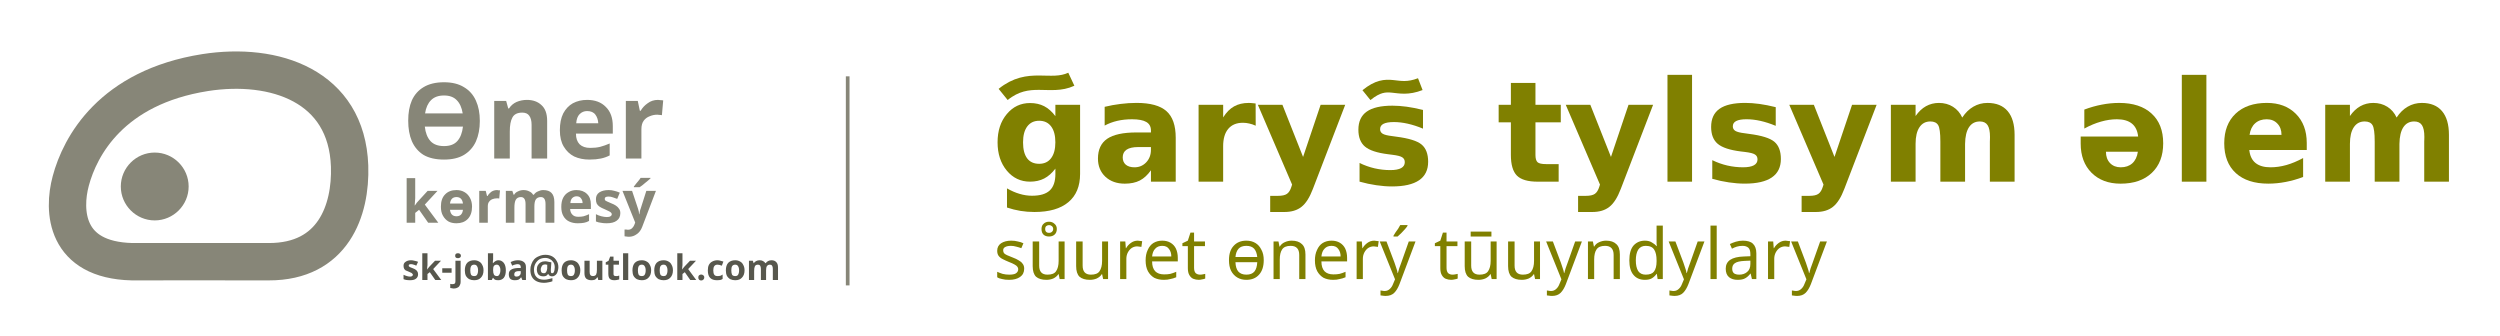
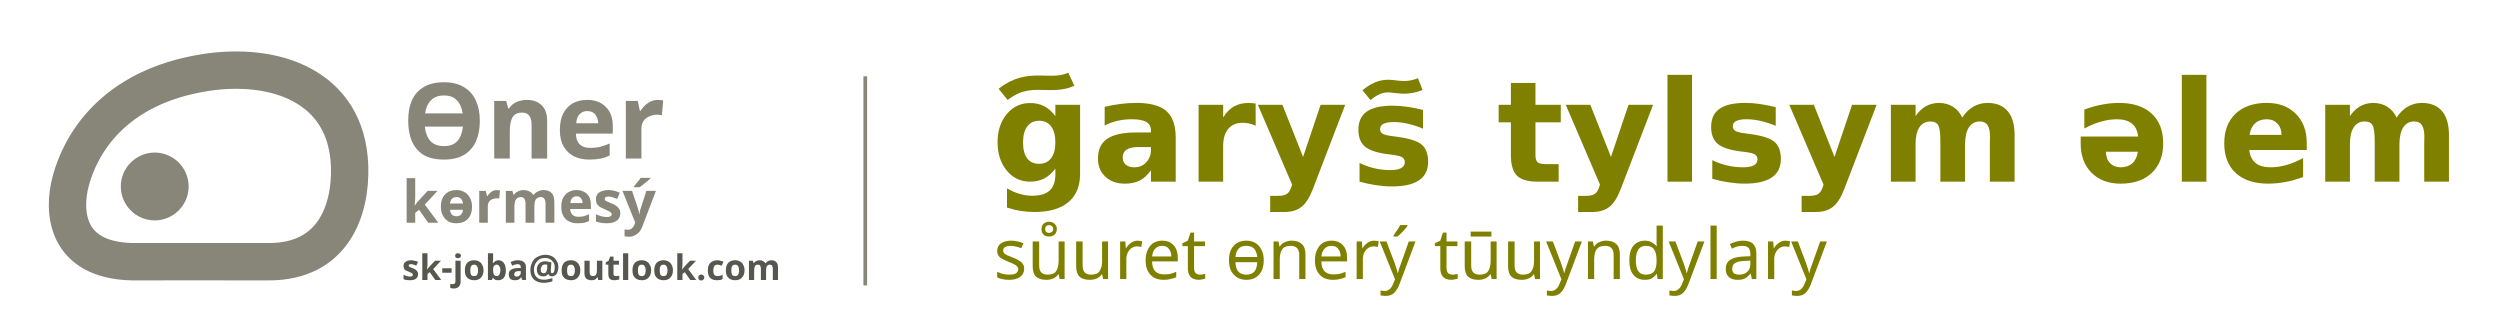
<svg xmlns="http://www.w3.org/2000/svg" width="569" height="76.358" viewBox="0 0 150.548 20.203" version="1.1" id="svg4436">
  <defs id="defs4433">
    <style type="text/css" id="style4624">
    .str0 {stroke:#6B470F;stroke-width:341.67;stroke-miterlimit:22.926}
    .fil0 {fill:none}
    .fil1 {fill:#6B470F}
   </style>
  </defs>
  <g id="layer1">
    <rect style="display:inline;fill:none;fill-opacity:1;stroke:none;stroke-width:1.487;stroke-miterlimit:4;stroke-dasharray:none;stroke-opacity:1" id="rect154481" width="121.444" height="20.203" x="0.234" y="0.234" />
    <path d="m 12.351,4.371 c -5.65,0.892 -7.533,4.441 -8.089,6.522 -0.486,1.804 -0.347,4.768 3.687,4.867 1.309,0 5.115,-0.008 8.237,0 3.876,0.008 4.956,-3.093 4.867,-5.759 -0.17,-4.842 -4.527,-6.283 -8.703,-5.63 z" style="display:inline;fill:none;stroke:#878678;stroke-width:2.25;stroke-linecap:butt;stroke-linejoin:miter;stroke-dasharray:none;stroke-opacity:1" id="path982-7" />
    <path d="m 7.275,11.23 c 0,-1.124 0.918,-2.043 2.042,-2.043 1.124,0 2.043,0.918 2.043,2.043 0,1.124 -0.918,2.043 -2.043,2.043 -1.124,0 -2.042,-0.918 -2.042,-2.043 z" style="display:inline;fill:#878678;fill-opacity:1;fill-rule:evenodd;stroke-width:1.058" id="path984-5" />
    <text xml:space="preserve" style="font-style:normal;font-variant:normal;font-weight:normal;font-stretch:normal;font-size:12.7px;line-height:0;font-family:sans-serif;-inkscape-font-specification:sans-serif;display:inline;fill:#878678;fill-opacity:1;stroke:none;stroke-width:1.058;stroke-miterlimit:4;stroke-dasharray:none" x="24.207" y="9.544" id="text2286">
      <tspan style="font-style:normal;font-variant:normal;font-weight:bold;font-stretch:normal;font-size:6.35px;line-height:0.7;font-family:sans-serif;-inkscape-font-specification:'sans-serif Bold';fill:#878678;fill-opacity:1;stroke-width:1.058;stroke-miterlimit:4;stroke-dasharray:none" id="tspan56229" x="24.207" y="9.544">Өner</tspan>
      <tspan style="font-style:normal;font-variant:normal;font-weight:bold;font-stretch:normal;font-size:3.528px;line-height:0.6;font-family:sans-serif;-inkscape-font-specification:'sans-serif Bold';fill:#878678;fill-opacity:1;stroke-width:1.058;stroke-miterlimit:4;stroke-dasharray:none" id="tspan28353" x="24.207" y="13.416">kөrmesý</tspan>
      <tspan x="24.207" y="16.857" style="font-style:normal;font-variant:normal;font-weight:bold;font-stretch:normal;font-size:2.117px;line-height:0.3;font-family:sans-serif;-inkscape-font-specification:'sans-serif Bold';opacity:0.216;fill:#57574d;fill-opacity:1;stroke-width:1.058;stroke-miterlimit:4;stroke-dasharray:none" id="tspan2257">sk-joba@outlook.com</tspan>
    </text>
    <g id="Layer1063-5" transform="matrix(0.2645833,0,0,0.2645833,29.53372,-60.20745)">
      <path d="m 95.111,341.114 v 9.6 h 9.6 v -9.6 z" style="fill:#6b470f;fill-rule:evenodd;stroke:#ffcb00;stroke-width:0.567;stroke-linecap:butt;stroke-linejoin:miter;stroke-dasharray:none" id="path1115-0" />
      <path d="m 95.111,328.514 v 9.6 h 9.6 v -9.6 z" style="fill:#c6b93a;fill-rule:evenodd;stroke:#ffec00;stroke-width:0.567;stroke-linecap:butt;stroke-linejoin:miter;stroke-dasharray:none" id="path1117-8" />
      <path d="m 95.111,365.998 v 9.6 h 9.6 v -9.6 z" style="fill:#b1ad81;fill-rule:evenodd;stroke:#ffcb00;stroke-width:0.567;stroke-linecap:butt;stroke-linejoin:miter;stroke-dasharray:none" id="path1119-0" />
      <path d="m 95.111,353.665 v 9.6 h 9.6 v -9.6 z" style="fill:#878678;fill-rule:evenodd;stroke:#ffcb00;stroke-width:0.567;stroke-linecap:butt;stroke-linejoin:miter;stroke-dasharray:none" id="path1121-4" />
      <path d="m 95.007,316.666 v 9.6 h 9.6 v -9.6 z" style="fill:#57574d;fill-rule:evenodd;stroke:#ffcb00;stroke-width:0.567;stroke-linecap:butt;stroke-linejoin:miter;stroke-dasharray:none" id="path1123-1" />
    </g>
    <g aria-label="garyh tylsym әlem sүuret өnerý tүuyndylary" id="text2286-8" style="font-size:12.7px;line-height:0.4;-inkscape-font-specification:sans-serif;display:inline;fill:#878678;stroke-width:1.058">
      <path d="m 63.554,10.154 q -0.306,0.405 -0.674,0.595 -0.368,0.19 -0.852,0.19 -0.847,0 -1.401,-0.666 -0.554,-0.67 -0.554,-1.703 0,-1.038 0.554,-1.699 0.554,-0.666 1.401,-0.666 0.484,0 0.852,0.19 0.368,0.19 0.674,0.599 V 6.309 h 1.488 v 4.163 q 0,1.116 -0.707,1.703 -0.703,0.591 -2.042,0.591 -0.434,0 -0.839,-0.066 -0.405,-0.066 -0.814,-0.203 v -1.153 q 0.389,0.223 0.761,0.331 0.372,0.112 0.748,0.112 0.728,0 1.067,-0.318 0.339,-0.318 0.339,-0.996 z M 62.578,7.272 q -0.459,0 -0.715,0.339 -0.256,0.339 -0.256,0.959 0,0.637 0.248,0.967 0.248,0.327 0.723,0.327 0.463,0 0.719,-0.339 0.256,-0.339 0.256,-0.955 0,-0.62 -0.256,-0.959 -0.256,-0.339 -0.719,-0.339 z" style="font-weight:bold;font-size:8.467px;-inkscape-font-specification:'sans-serif Bold';fill:#808000" id="path37381" />
      <path d="m 68.54,8.856 q -0.463,0 -0.699,0.157 -0.232,0.157 -0.232,0.463 0,0.281 0.186,0.442 0.19,0.157 0.525,0.157 0.418,0 0.703,-0.298 0.285,-0.302 0.285,-0.752 V 8.856 Z m 2.261,-0.558 v 2.642 h -1.492 v -0.686 q -0.298,0.422 -0.67,0.616 -0.372,0.19 -0.905,0.19 -0.719,0 -1.17,-0.418 -0.446,-0.422 -0.446,-1.091 0,-0.814 0.558,-1.195 0.562,-0.38 1.761,-0.38 h 0.872 V 7.86 q 0,-0.351 -0.277,-0.513 -0.277,-0.165 -0.864,-0.165 -0.475,0 -0.885,0.095 -0.409,0.095 -0.761,0.285 v -1.129 q 0.475,-0.116 0.955,-0.174 0.48,-0.062 0.959,-0.062 1.253,0 1.807,0.496 0.558,0.492 0.558,1.604 z" style="font-weight:bold;font-size:8.467px;-inkscape-font-specification:'sans-serif Bold';fill:#808000" id="path37383" />
      <path d="m 75.617,7.57 q -0.194,-0.091 -0.389,-0.132 -0.19,-0.045 -0.384,-0.045 -0.571,0 -0.881,0.368 -0.306,0.364 -0.306,1.046 V 10.939 H 72.178 V 6.309 h 1.48 v 0.761 q 0.285,-0.455 0.653,-0.661 0.372,-0.211 0.889,-0.211 0.074,0 0.161,0.008 0.087,0.004 0.252,0.025 z" style="font-weight:bold;font-size:8.467px;-inkscape-font-specification:'sans-serif Bold';fill:#808000" id="path37385" />
      <path d="m 75.746,6.309 h 1.48 l 1.244,3.142 1.058,-3.142 h 1.48 l -1.947,5.068 q -0.294,0.773 -0.686,1.079 -0.389,0.31 -1.029,0.31 h -0.856 v -0.972 h 0.463 q 0.376,0 0.546,-0.12 0.174,-0.12 0.269,-0.43 l 0.041,-0.128 z" style="font-weight:bold;font-size:8.467px;-inkscape-font-specification:'sans-serif Bold';fill:#808000" id="path37387" />
      <path d="m 92.464,4.995 v 1.315 h 1.525 V 7.368 h -1.525 v 1.964 q 0,0.322 0.128,0.438 0.128,0.112 0.508,0.112 h 0.761 v 1.058 h -1.269 q -0.876,0 -1.244,-0.364 -0.364,-0.368 -0.364,-1.244 V 7.368 H 90.248 V 6.309 h 0.736 v -1.315 z" style="font-weight:bold;font-size:8.467px;-inkscape-font-specification:'sans-serif Bold';fill:#808000" id="path37391" />
      <path d="m 94.287,6.309 h 1.48 l 1.244,3.142 1.058,-3.142 h 1.48 l -1.947,5.068 q -0.294,0.773 -0.686,1.079 -0.389,0.31 -1.029,0.31 h -0.856 v -0.972 h 0.463 q 0.376,0 0.546,-0.12 0.174,-0.12 0.269,-0.43 l 0.041,-0.128 z" style="font-weight:bold;font-size:8.467px;-inkscape-font-specification:'sans-serif Bold';fill:#808000" id="path37393" />
      <path d="m 100.414,4.507 h 1.48 v 6.433 h -1.48 z" style="font-weight:bold;font-size:8.467px;-inkscape-font-specification:'sans-serif Bold';fill:#808000" id="path37395" />
      <path d="m 106.933,6.454 v 1.124 q -0.475,-0.198 -0.918,-0.298 -0.442,-0.099 -0.835,-0.099 -0.422,0 -0.628,0.107 -0.203,0.103 -0.203,0.322 0,0.178 0.153,0.273 0.157,0.095 0.558,0.141 l 0.26,0.037 q 1.137,0.145 1.53,0.475 0.393,0.331 0.393,1.038 0,0.74 -0.546,1.112 -0.546,0.372 -1.629,0.372 -0.459,0 -0.951,-0.074 -0.488,-0.07 -1.005,-0.215 V 9.645 q 0.442,0.215 0.905,0.322 0.467,0.107 0.947,0.107 0.434,0 0.653,-0.12 0.219,-0.12 0.219,-0.356 0,-0.198 -0.153,-0.294 -0.149,-0.099 -0.599,-0.153 L 104.825,9.12 q -0.988,-0.124 -1.385,-0.459 -0.397,-0.335 -0.397,-1.017 0,-0.736 0.504,-1.091 0.504,-0.356 1.546,-0.356 0.409,0 0.86,0.062 0.451,0.062 0.98,0.194 z" style="font-weight:bold;font-size:8.467px;-inkscape-font-specification:'sans-serif Bold';fill:#808000" id="path37397" />
      <path d="m 107.748,6.309 h 1.48 l 1.244,3.142 1.058,-3.142 h 1.48 l -1.947,5.068 q -0.294,0.773 -0.686,1.079 -0.389,0.31 -1.029,0.31 h -0.856 v -0.972 h 0.463 q 0.376,0 0.546,-0.12 0.174,-0.12 0.269,-0.43 l 0.041,-0.128 z" style="font-weight:bold;font-size:8.467px;-inkscape-font-specification:'sans-serif Bold';fill:#808000" id="path37399" />
      <path d="m 118.166,7.078 q 0.281,-0.43 0.666,-0.653 0.389,-0.227 0.852,-0.227 0.798,0 1.215,0.492 0.418,0.492 0.418,1.43 V 10.939 H 119.828 V 8.525 q 0.004,-0.054 0.004,-0.112 0.004,-0.058 0.004,-0.165 0,-0.492 -0.145,-0.711 -0.145,-0.223 -0.467,-0.223 -0.422,0 -0.653,0.347 -0.227,0.347 -0.236,1.005 v 2.274 h -1.488 V 8.525 q 0,-0.769 -0.132,-0.988 -0.132,-0.223 -0.471,-0.223 -0.426,0 -0.657,0.351 -0.232,0.347 -0.232,0.996 v 2.278 h -1.488 V 6.309 h 1.488 v 0.678 q 0.273,-0.393 0.624,-0.591 0.356,-0.198 0.781,-0.198 0.48,0 0.847,0.232 0.368,0.232 0.558,0.649 z" style="font-weight:bold;font-size:8.467px;-inkscape-font-specification:'sans-serif Bold';fill:#808000" id="path37401" />
      <path d="M 125.297,8.645 V 8.223 h 3.46 q -0.054,-0.521 -0.376,-0.781 -0.322,-0.26 -0.901,-0.26 -0.467,0 -0.959,0.141 -0.488,0.136 -1.005,0.418 V 6.599 q 0.525,-0.198 1.05,-0.298 0.525,-0.103 1.05,-0.103 1.257,0 1.951,0.641 0.699,0.637 0.699,1.79 0,1.133 -0.686,1.782 -0.682,0.649 -1.881,0.649 -1.091,0 -1.749,-0.657 -0.653,-0.657 -0.653,-1.757 z m 1.521,0.492 q 0,0.422 0.244,0.682 0.248,0.256 0.645,0.256 0.43,0 0.699,-0.24 0.269,-0.244 0.335,-0.699 z" style="font-weight:bold;font-size:8.467px;-inkscape-font-specification:'sans-serif Bold';fill:#808000" id="path37403" />
      <path d="m 131.387,4.507 h 1.48 v 6.433 h -1.48 z" style="font-weight:bold;font-size:8.467px;-inkscape-font-specification:'sans-serif Bold';fill:#808000" id="path37405" />
      <path d="m 138.911,8.612 v 0.422 h -3.46 q 0.054,0.521 0.376,0.781 0.322,0.26 0.901,0.26 0.467,0 0.955,-0.136 0.492,-0.141 1.009,-0.422 v 1.141 q -0.525,0.198 -1.05,0.298 -0.525,0.103 -1.05,0.103 -1.257,0 -1.955,-0.637 -0.695,-0.641 -0.695,-1.794 0,-1.133 0.682,-1.782 0.686,-0.649 1.885,-0.649 1.091,0 1.745,0.657 0.657,0.657 0.657,1.757 z m -1.521,-0.492 q 0,-0.422 -0.248,-0.678 -0.244,-0.26 -0.641,-0.26 -0.43,0 -0.699,0.244 -0.269,0.24 -0.335,0.695 z" style="font-weight:bold;font-size:8.467px;-inkscape-font-specification:'sans-serif Bold';fill:#808000" id="path37407" />
      <path d="m 144.322,7.078 q 0.281,-0.43 0.666,-0.653 0.389,-0.227 0.852,-0.227 0.798,0 1.215,0.492 0.418,0.492 0.418,1.43 v 2.819 h -1.488 V 8.525 q 0.004,-0.054 0.004,-0.112 0.004,-0.058 0.004,-0.165 0,-0.492 -0.145,-0.711 -0.145,-0.223 -0.467,-0.223 -0.422,0 -0.653,0.347 -0.227,0.347 -0.236,1.005 V 10.939 H 143.003 V 8.525 q 0,-0.769 -0.132,-0.988 -0.132,-0.223 -0.471,-0.223 -0.426,0 -0.657,0.351 -0.232,0.347 -0.232,0.996 V 10.939 H 140.023 V 6.309 h 1.488 v 0.678 q 0.273,-0.393 0.624,-0.591 0.356,-0.198 0.781,-0.198 0.48,0 0.848,0.232 0.368,0.232 0.558,0.649 z" style="font-weight:bold;font-size:8.467px;-inkscape-font-specification:'sans-serif Bold';fill:#808000" id="path37409" />
      <path d="m 85.692,6.623 v 1.124 q -0.475,-0.198 -0.918,-0.298 -0.442,-0.099 -0.835,-0.099 -0.422,0 -0.628,0.107 -0.203,0.103 -0.203,0.322 0,0.178 0.153,0.273 0.157,0.095 0.558,0.141 l 0.26,0.037 q 1.137,0.145 1.53,0.475 0.393,0.331 0.393,1.038 0,0.74 -0.546,1.112 -0.546,0.372 -1.629,0.372 -0.459,0 -0.951,-0.074 -0.488,-0.07 -1.005,-0.215 v -1.124 q 0.442,0.215 0.905,0.322 0.467,0.107 0.947,0.107 0.434,0 0.653,-0.12 0.219,-0.12 0.219,-0.356 0,-0.198 -0.153,-0.294 -0.149,-0.099 -0.599,-0.153 l -0.26,-0.033 q -0.988,-0.124 -1.385,-0.459 -0.397,-0.335 -0.397,-1.017 0,-0.736 0.504,-1.091 0.504,-0.356 1.546,-0.356 0.409,0 0.86,0.062 0.451,0.062 0.98,0.194 z" style="font-weight:bold;font-size:8.467px;line-height:0.4;-inkscape-font-specification:'sans-serif Bold';display:inline;opacity:1;fill:#808000;stroke-width:1.058" id="path37397-0" />
    </g>
    <path style="fill:none;stroke:#808000;stroke-width:0.865;stroke-linecap:butt;stroke-linejoin:miter;stroke-miterlimit:4;stroke-dasharray:none;stroke-opacity:1" d="m 60.409,5.687 c 1.55,-1.255 2.841,-0.325 4.105,-0.916 v 0" id="path8394" />
    <path style="fill:none;stroke:#808000;stroke-width:0.764;stroke-linecap:butt;stroke-linejoin:miter;stroke-miterlimit:4;stroke-dasharray:none;stroke-opacity:1" d="m 82.286,5.729 c 1.368,-1.108 1.743,-0.081 3.243,-0.662 v 0" id="path8394-9" />
-     <path style="fill:none;stroke:#878678;stroke-width:0.222px;stroke-linecap:butt;stroke-linejoin:miter;stroke-opacity:1" d="m 51.047,4.597 c 0,12.459 0,12.589 0,12.589" id="path111900" />
+     <path style="fill:none;stroke:#878678;stroke-width:0.222px;stroke-linecap:butt;stroke-linejoin:miter;stroke-opacity:1" d="m 52.106,4.597 c 0,12.459 0,12.589 0,12.589" id="path111900" />
    <text xml:space="preserve" style="font-style:normal;font-variant:normal;font-weight:normal;font-stretch:normal;font-size:12.7px;line-height:0.4;font-family:sans-serif;-inkscape-font-specification:sans-serif;display:inline;opacity:1;fill:#878678;fill-opacity:1;stroke:none;stroke-width:1.058;stroke-miterlimit:4;stroke-dasharray:none" x="59.831" y="16.802" id="text2286-8-1">
      <tspan x="59.831" y="16.802" style="font-style:normal;font-variant:normal;font-weight:normal;font-stretch:normal;font-size:4.233px;font-family:sans-serif;-inkscape-font-specification:sans-serif;fill:#808000;fill-opacity:1;stroke-width:1.058;stroke-miterlimit:4;stroke-dasharray:none" id="tspan73232-0">sůuret өnerý tūuyndylary</tspan>
    </text>
  </g>
</svg>
